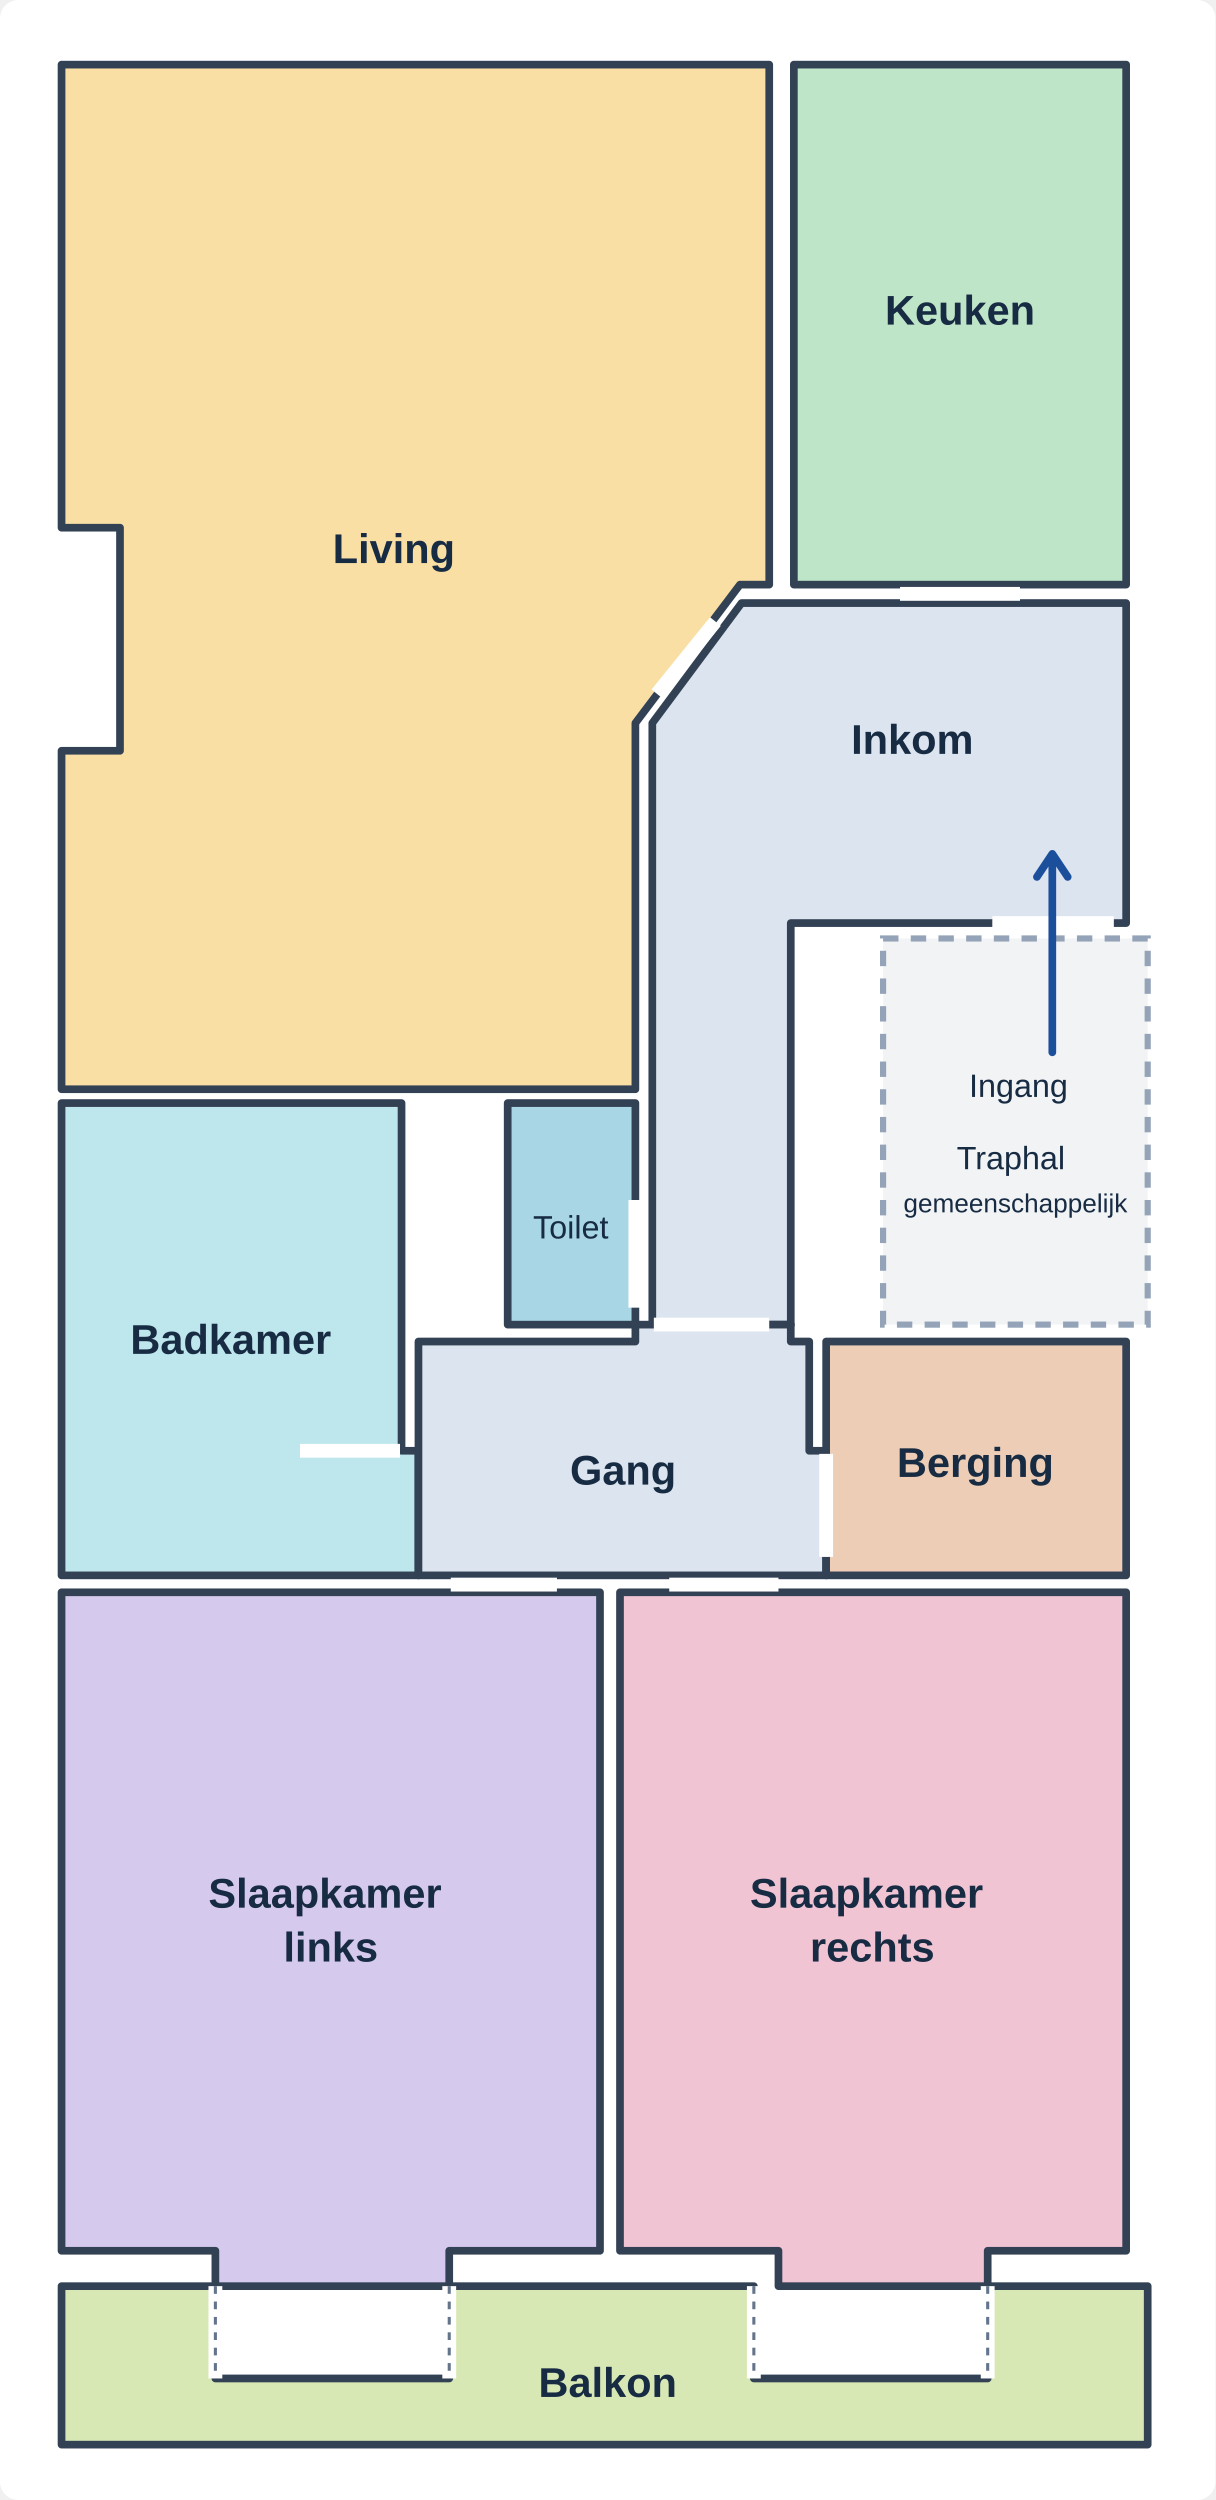
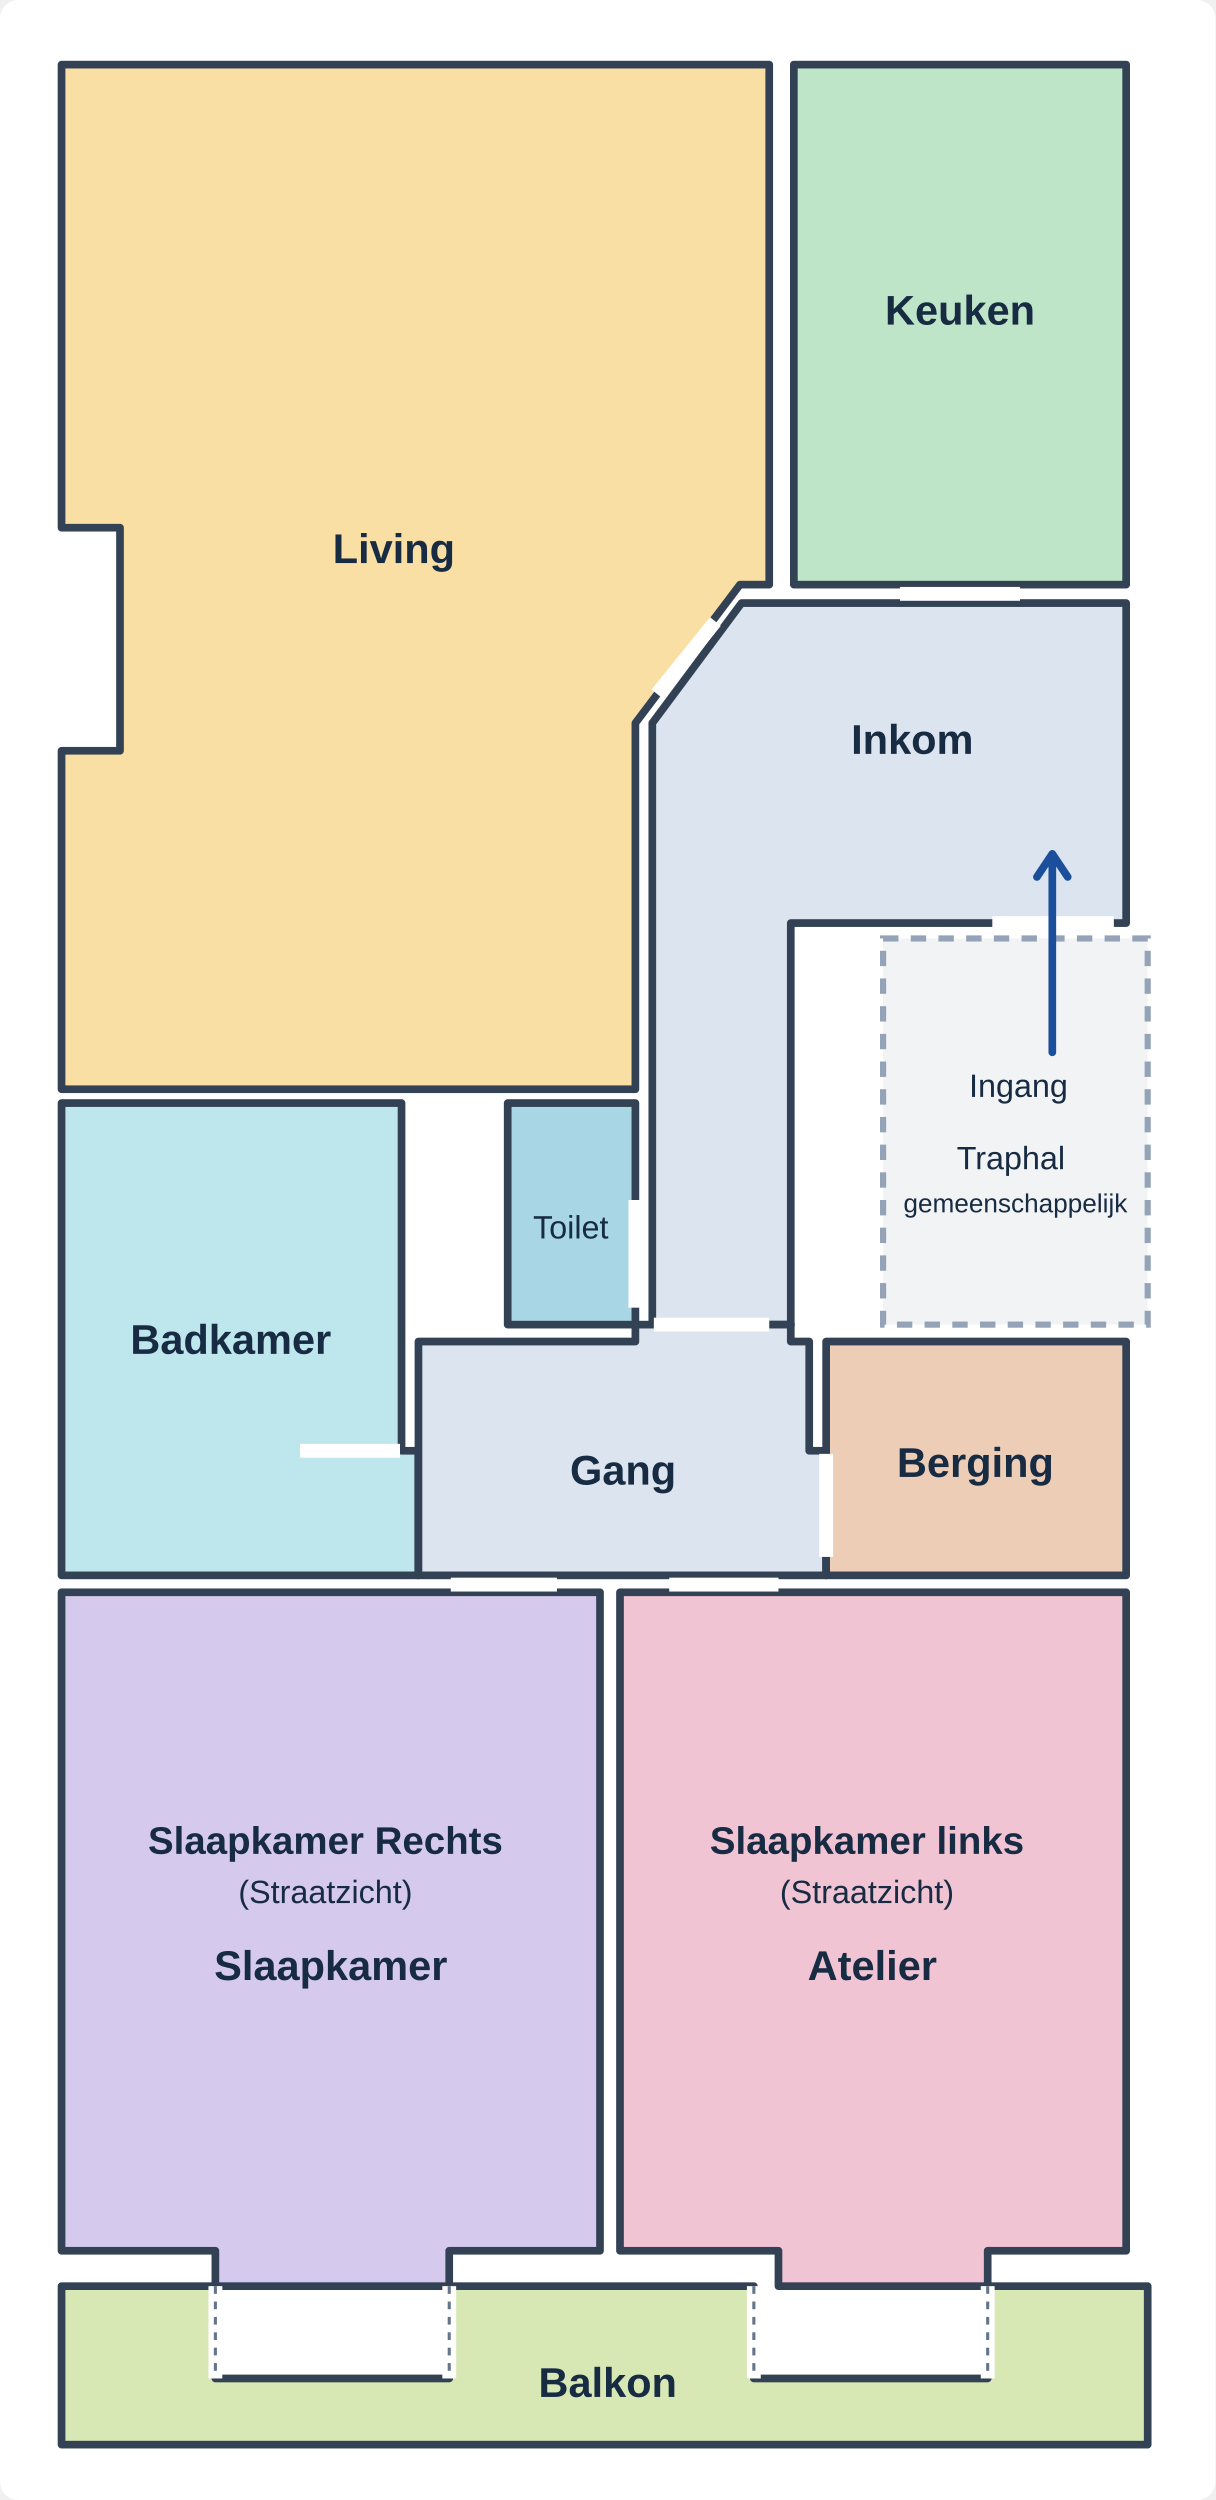
<svg xmlns="http://www.w3.org/2000/svg" viewBox="195 20 790 1625" width="790" height="1625" role="img" aria-labelledby="title desc">
  <rect x="195" y="20" width="790" height="1625" rx="12" fill="#fff" />
  <g id="kamers">
    <polygon id="living" stroke="#334155" stroke-width="5" stroke-linejoin="round" fill="#f9dfa4" points="235,62 695,62 695,400 676,400 608,490 608,728 235,728 235,508 273,508 273,363 235,363" />
    <polygon id="keuken" stroke="#334155" stroke-width="5" stroke-linejoin="round" fill="#bfe5c8" points="711,62 927,62 927,400 711,400" />
    <polygon id="inkom" stroke="#334155" stroke-width="5" stroke-linejoin="round" fill="#dbe4ef" points="677,412 927,412 927,620 709,620 709,881 619,881 619,490" />
    <polygon id="badkamer" stroke="#334155" stroke-width="5" stroke-linejoin="round" fill="#bde6ed" points="235,737 456,737 456,963 467,963 467,1044 235,1044" />
    <polygon id="toilet" stroke="#334155" stroke-width="5" stroke-linejoin="round" fill="#a8d6e4" points="525,737 608,737 608,881 525,881" />
    <polygon id="gang" stroke="#334155" stroke-width="5" stroke-linejoin="round" fill="#dbe4ef" points="467,892 608,892 608,881 709,881 709,892 721,892 721,963 732,963 732,1044 467,1044" />
    <polygon id="berging" stroke="#334155" stroke-width="5" stroke-linejoin="round" fill="#edcdb6" points="732,892 927,892 927,1044 732,1044" />
-     <polygon id="slaapkamer-links" stroke="#334155" stroke-width="5" stroke-linejoin="round" fill="#d6c9ee" points="235,1055 585,1055 585,1483 487,1483 487,1506 335,1506 335,1483 235,1483" />
-     <polygon id="slaapkamer-rechts" stroke="#334155" stroke-width="5" stroke-linejoin="round" fill="#f1c4d4" points="598,1055 927,1055 927,1483 837,1483 837,1506 701,1506 701,1483 598,1483" />
+     <polygon id="slaapkamer-rechts-straatzicht" stroke="#334155" stroke-width="5" stroke-linejoin="round" fill="#d6c9ee" points="235,1055 585,1055 585,1483 487,1483 487,1506 335,1506 335,1483 235,1483" />
+     <polygon id="slaapkamer-links-straatzicht" stroke="#334155" stroke-width="5" stroke-linejoin="round" fill="#f1c4d4" points="598,1055 927,1055 927,1483 837,1483 837,1506 701,1506 701,1483 598,1483" />
    <polygon id="balkon" stroke="#334155" stroke-width="5" stroke-linejoin="round" fill="#d8e8b4" points="235,1506 335,1506 335,1566 487,1566 487,1506 685,1506 685,1566 837,1566 837,1506 941,1506 941,1609 235,1609" />
  </g>
  <polygon id="traphal" fill="#f1f3f5" stroke="#94a3b8" stroke-width="4" stroke-dasharray="10 8" points="769,630 941,630 941,881 769,881" />
  <path stroke="#fff" stroke-width="9" fill="none" d="M622 471 L660 424 M780 406 H858 M840 620 H919 M608 800 V870 M620 881 H695 M390 963 H455 M732 965 V1032 M488 1050 H557 M630 1050 H701 M335 1506 V1566 M487 1506 V1566 M685 1506 V1566 M837 1506 V1566" />
  <path stroke="#64748b" stroke-width="2" stroke-dasharray="5 5" d="M335 1506 V1566 M487 1506 V1566 M685 1506 V1566 M837 1506 V1566" />
  <g id="kamerlabels" font-family="Arial,Helvetica,sans-serif" fill="#172b43" text-anchor="middle" font-size="27" font-weight="600">
    <text x="451" y="386" font-family="Arial,Helvetica,sans-serif" text-anchor="middle" fill="#172b43" font-size="27" font-weight="600">Living</text>
    <text x="819" y="231" font-family="Arial,Helvetica,sans-serif" text-anchor="middle" fill="#172b43" font-size="27" font-weight="600">Keuken</text>
    <text x="788" y="510" font-family="Arial,Helvetica,sans-serif" text-anchor="middle" fill="#172b43" font-size="27" font-weight="600">Inkom</text>
    <text x="345" y="900" font-family="Arial,Helvetica,sans-serif" text-anchor="middle" fill="#172b43" font-size="27" font-weight="600">Badkamer</text>
    <text x="566" y="825" font-size="21" font-weight="400" font-family="Arial,Helvetica,sans-serif" text-anchor="middle" fill="#172b43">Toilet</text>
    <text x="600" y="985" font-family="Arial,Helvetica,sans-serif" text-anchor="middle" fill="#172b43" font-size="27" font-weight="600">Gang</text>
    <text x="829" y="980" font-family="Arial,Helvetica,sans-serif" text-anchor="middle" fill="#172b43" font-size="27" font-weight="600">Berging</text>
-     <text x="410" y="1260" font-family="Arial,Helvetica,sans-serif" text-anchor="middle" fill="#172b43" font-size="27" font-weight="600">
-       <tspan x="410">Slaapkamer</tspan>
-       <tspan x="410" dy="35">links</tspan>
+     <text x="410" y="1225" font-family="Arial,Helvetica,sans-serif" text-anchor="middle" fill="#172b43" font-size="25" font-weight="600">
+       <tspan x="410">Slaapkamer Rechts</tspan>
+       <tspan x="410" dy="32" font-size="21" font-weight="400">(Straatzicht)</tspan>
+       <tspan x="410" dy="50" font-size="27">Slaapkamer</tspan>
    </text>
-     <text x="762" y="1260" font-family="Arial,Helvetica,sans-serif" text-anchor="middle" fill="#172b43" font-size="27" font-weight="600">
-       <tspan x="762">Slaapkamer</tspan>
-       <tspan x="762" dy="35">rechts</tspan>
+     <text x="762" y="1225" font-family="Arial,Helvetica,sans-serif" text-anchor="middle" fill="#172b43" font-size="25" font-weight="600">
+       <tspan x="762">Slaapkamer links</tspan>
+       <tspan x="762" dy="32" font-size="21" font-weight="400">(Straatzicht)</tspan>
+       <tspan x="762" dy="50" font-size="27">Atelier</tspan>
    </text>
    <text x="590" y="1578" font-family="Arial,Helvetica,sans-serif" text-anchor="middle" fill="#172b43" font-size="27" font-weight="600">Balkon</text>
    <text x="855" y="780" font-size="21" font-weight="400" font-family="Arial,Helvetica,sans-serif" text-anchor="middle" fill="#172b43">
      <tspan x="855">Traphal</tspan>
      <tspan x="855" dy="28" font-size="17">gemeenschappelijk</tspan>
    </text>
  </g>
  <path d="M879 704 V577 M869 590 L879 575 L889 590" fill="none" stroke="#1b4f9c" stroke-width="5" stroke-linecap="round" stroke-linejoin="round" />
  <text x="857" y="733" font-family="Arial,Helvetica,sans-serif" fill="#172b43" text-anchor="middle" font-size="21" font-weight="400">Ingang</text>
</svg>
